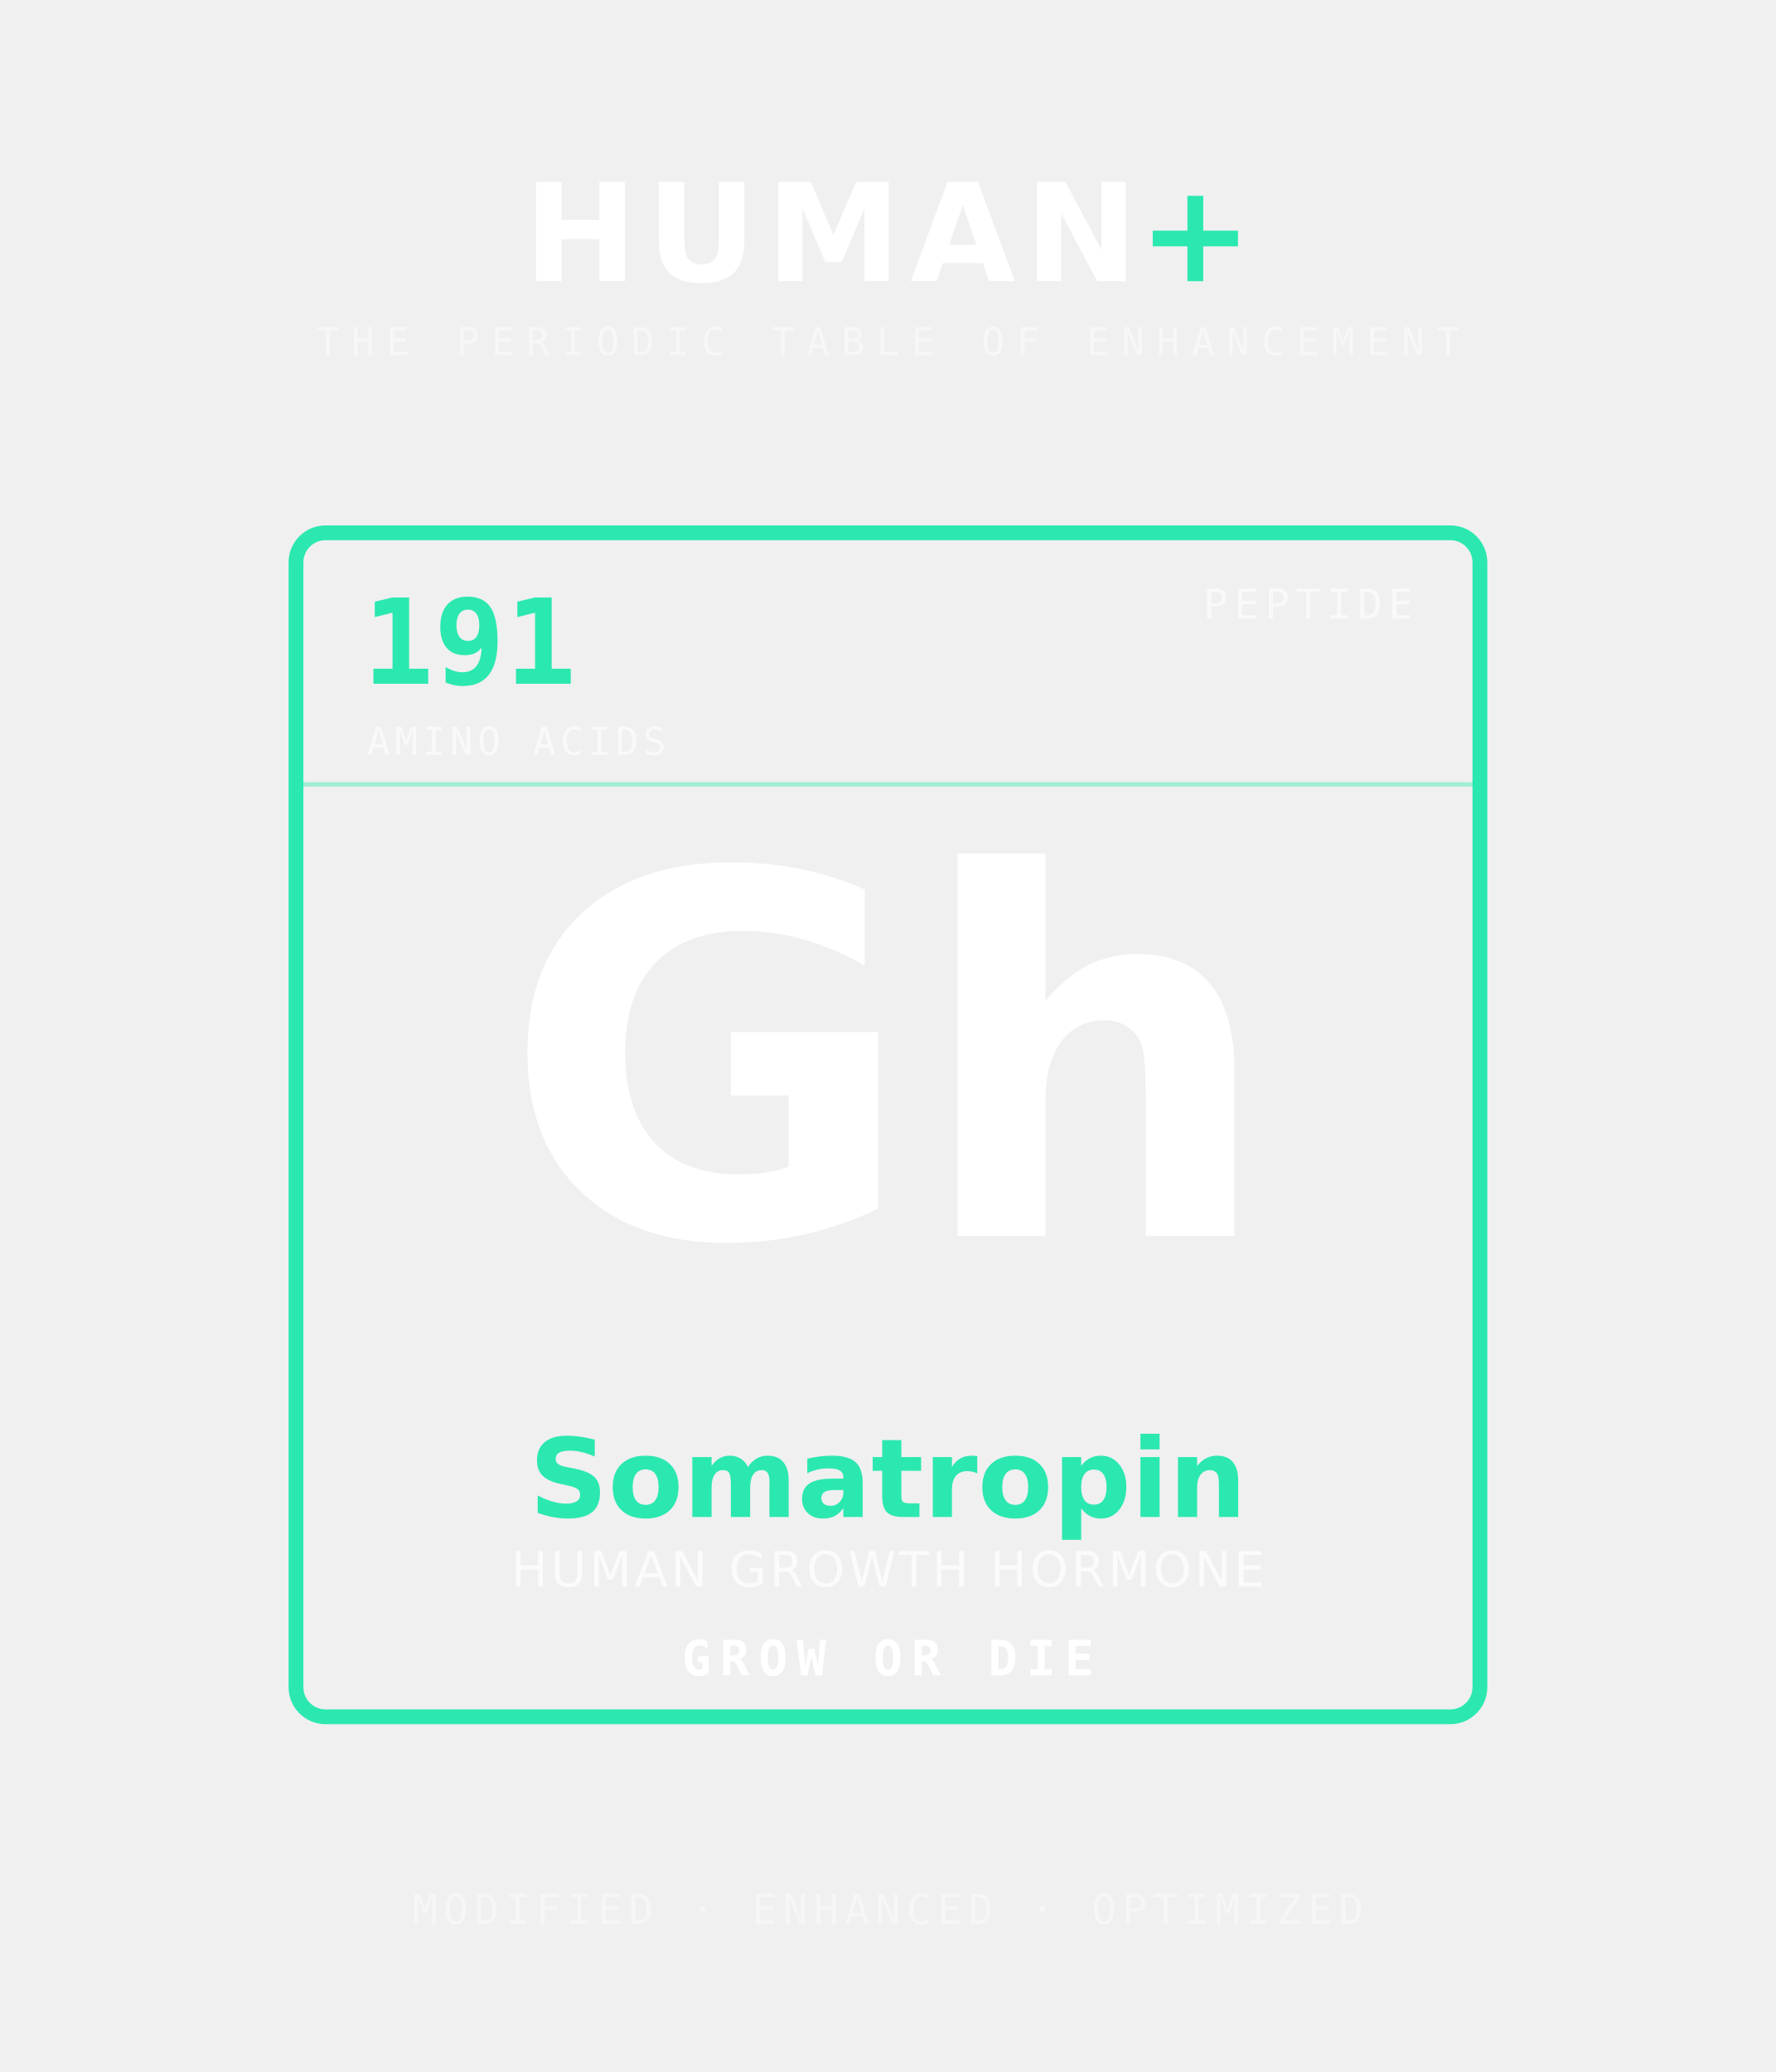
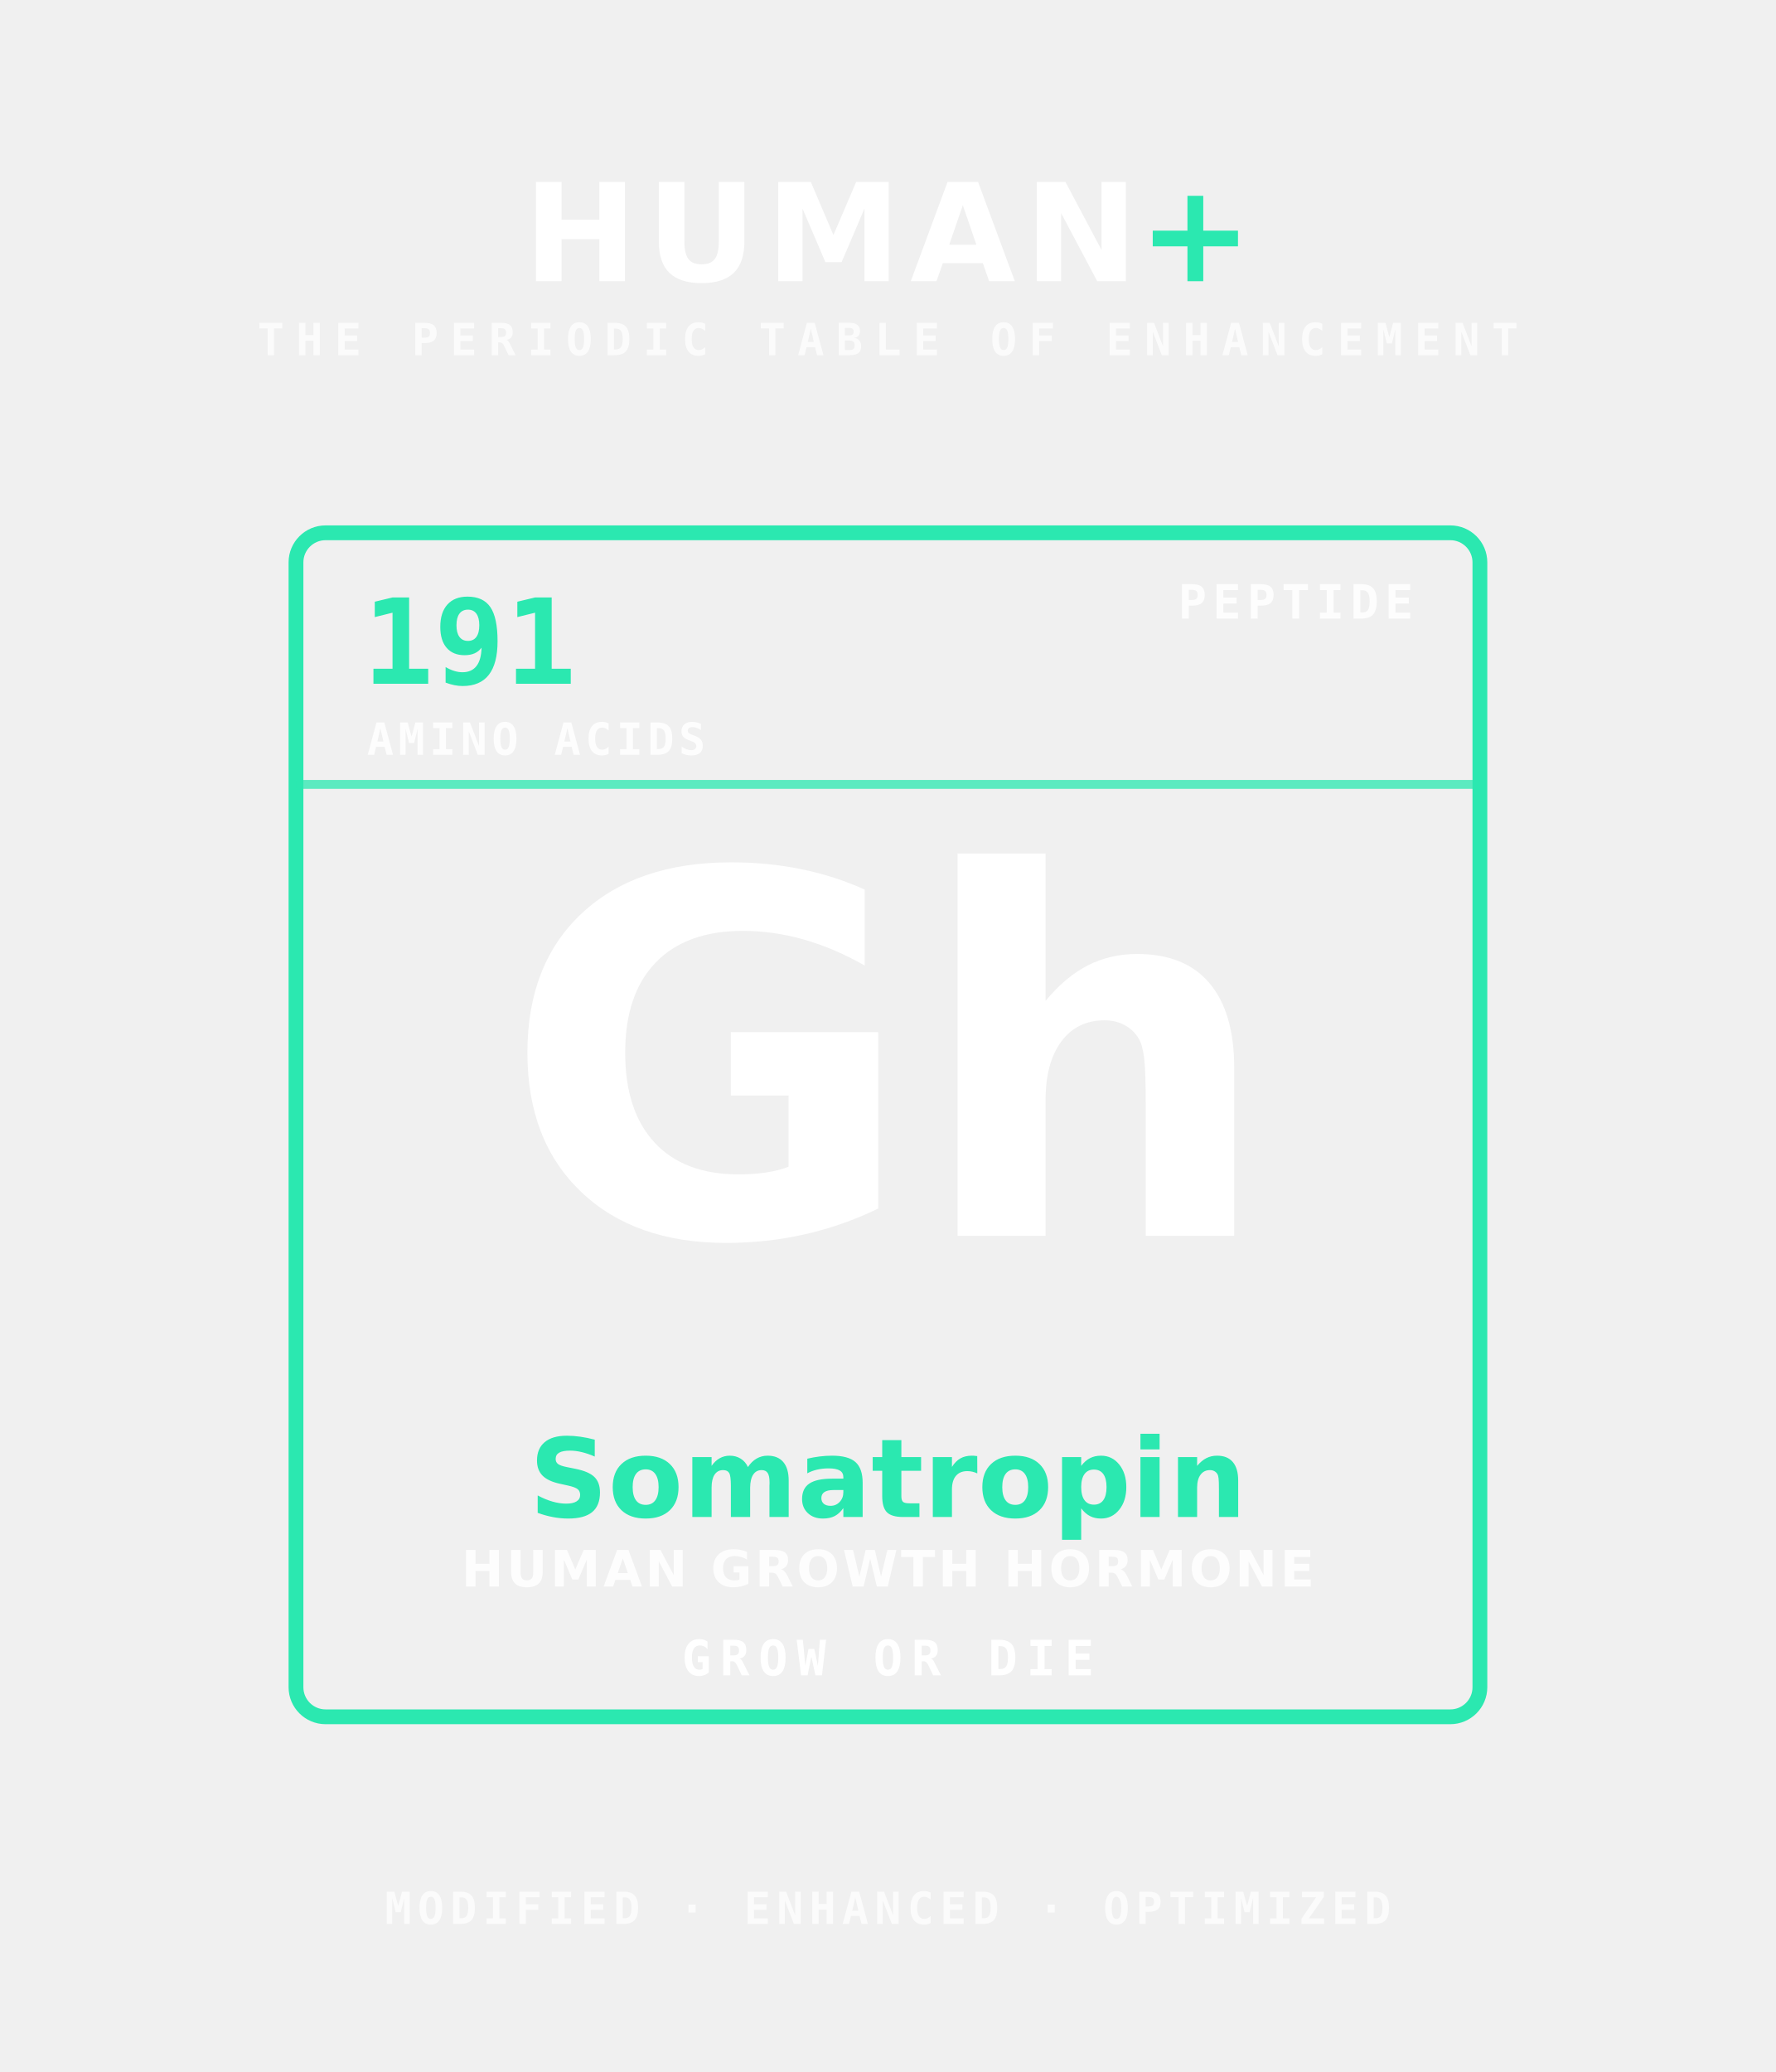
<svg xmlns="http://www.w3.org/2000/svg" viewBox="0 0 1200 1400" width="1200" height="1400">
  <text x="600" y="190" font-family="DejaVu Sans, Liberation Sans, Arial, sans-serif" font-size="92" font-weight="800" text-anchor="middle" letter-spacing="6" fill="#FFFFFF">HUMAN<tspan fill="#2BE8B0">+</tspan>
  </text>
-   <text x="600" y="240" font-family="DejaVu Sans Mono, Liberation Mono, monospace" font-size="26" text-anchor="middle" letter-spacing="8" fill="#FFFFFF" fill-opacity="0.45">THE PERIODIC TABLE OF ENHANCEMENT</text>
+   <text x="600" y="240" font-family="DejaVu Sans Mono, Liberation Mono, monospace" font-size="30" font-weight="700" text-anchor="middle" letter-spacing="8" fill="#FFFFFF" fill-opacity="0.75">THE PERIODIC TABLE OF ENHANCEMENT</text>
  <rect x="200" y="360" width="800" height="800" rx="20" fill="none" stroke="#2BE8B0" stroke-width="10" />
-   <line x1="200" y1="530" x2="1000" y2="530" stroke="#2BE8B0" stroke-width="3" stroke-opacity="0.4" />
+   <line x1="200" y1="530" x2="1000" y2="530" stroke="#2BE8B0" stroke-width="6" stroke-opacity="0.75" />
  <text x="245" y="462" font-family="DejaVu Sans Mono, Liberation Mono, monospace" font-size="80" font-weight="700" fill="#2BE8B0">191</text>
-   <text x="248" y="510" font-family="DejaVu Sans Mono, Liberation Mono, monospace" font-size="26" letter-spacing="3" fill="#FFFFFF" fill-opacity="0.6">AMINO ACIDS</text>
-   <text x="955" y="418" font-family="DejaVu Sans Mono, Liberation Mono, monospace" font-size="28" letter-spacing="4" text-anchor="end" fill="#FFFFFF" fill-opacity="0.6">PEPTIDE</text>
+   <text x="248" y="510" font-family="DejaVu Sans Mono, Liberation Mono, monospace" font-size="30" font-weight="700" letter-spacing="3" fill="#FFFFFF" fill-opacity="0.85">AMINO ACIDS</text>
+   <text x="955" y="418" font-family="DejaVu Sans Mono, Liberation Mono, monospace" font-size="32" font-weight="700" letter-spacing="4" text-anchor="end" fill="#FFFFFF" fill-opacity="0.85">PEPTIDE</text>
  <text x="600.0" y="835" font-family="DejaVu Sans, Liberation Sans, Arial, sans-serif" font-size="340" font-weight="800" text-anchor="middle" fill="#FFFFFF">Gh</text>
  <text x="600.0" y="1025" font-family="DejaVu Sans, Liberation Sans, Arial, sans-serif" font-size="74" font-weight="800" text-anchor="middle" fill="#2BE8B0">Somatropin</text>
-   <text x="600.0" y="1072" font-family="DejaVu Sans, Liberation Sans, Arial, sans-serif" font-size="33" letter-spacing="2" text-anchor="middle" fill="#FFFFFF" fill-opacity="0.7">HUMAN GROWTH HORMONE</text>
+   <text x="600.0" y="1072" font-family="DejaVu Sans, Liberation Sans, Arial, sans-serif" font-size="34" font-weight="700" letter-spacing="2" text-anchor="middle" fill="#FFFFFF" fill-opacity="0.85">HUMAN GROWTH HORMONE</text>
  <text x="600.0" y="1132" font-family="DejaVu Sans Mono, Liberation Mono, monospace" font-size="33" font-weight="700" letter-spacing="6" text-anchor="middle" fill="#FFFFFF">GROW OR DIE</text>
-   <text x="600" y="1300" font-family="DejaVu Sans Mono, Liberation Mono, monospace" font-size="28" letter-spacing="4" text-anchor="middle" fill="#FFFFFF" fill-opacity="0.4">MODIFIED · ENHANCED · OPTIMIZED</text>
+   <text x="600" y="1300" font-family="DejaVu Sans Mono, Liberation Mono, monospace" font-size="30" font-weight="700" letter-spacing="4" text-anchor="middle" fill="#FFFFFF" fill-opacity="0.7">MODIFIED · ENHANCED · OPTIMIZED</text>
</svg>
